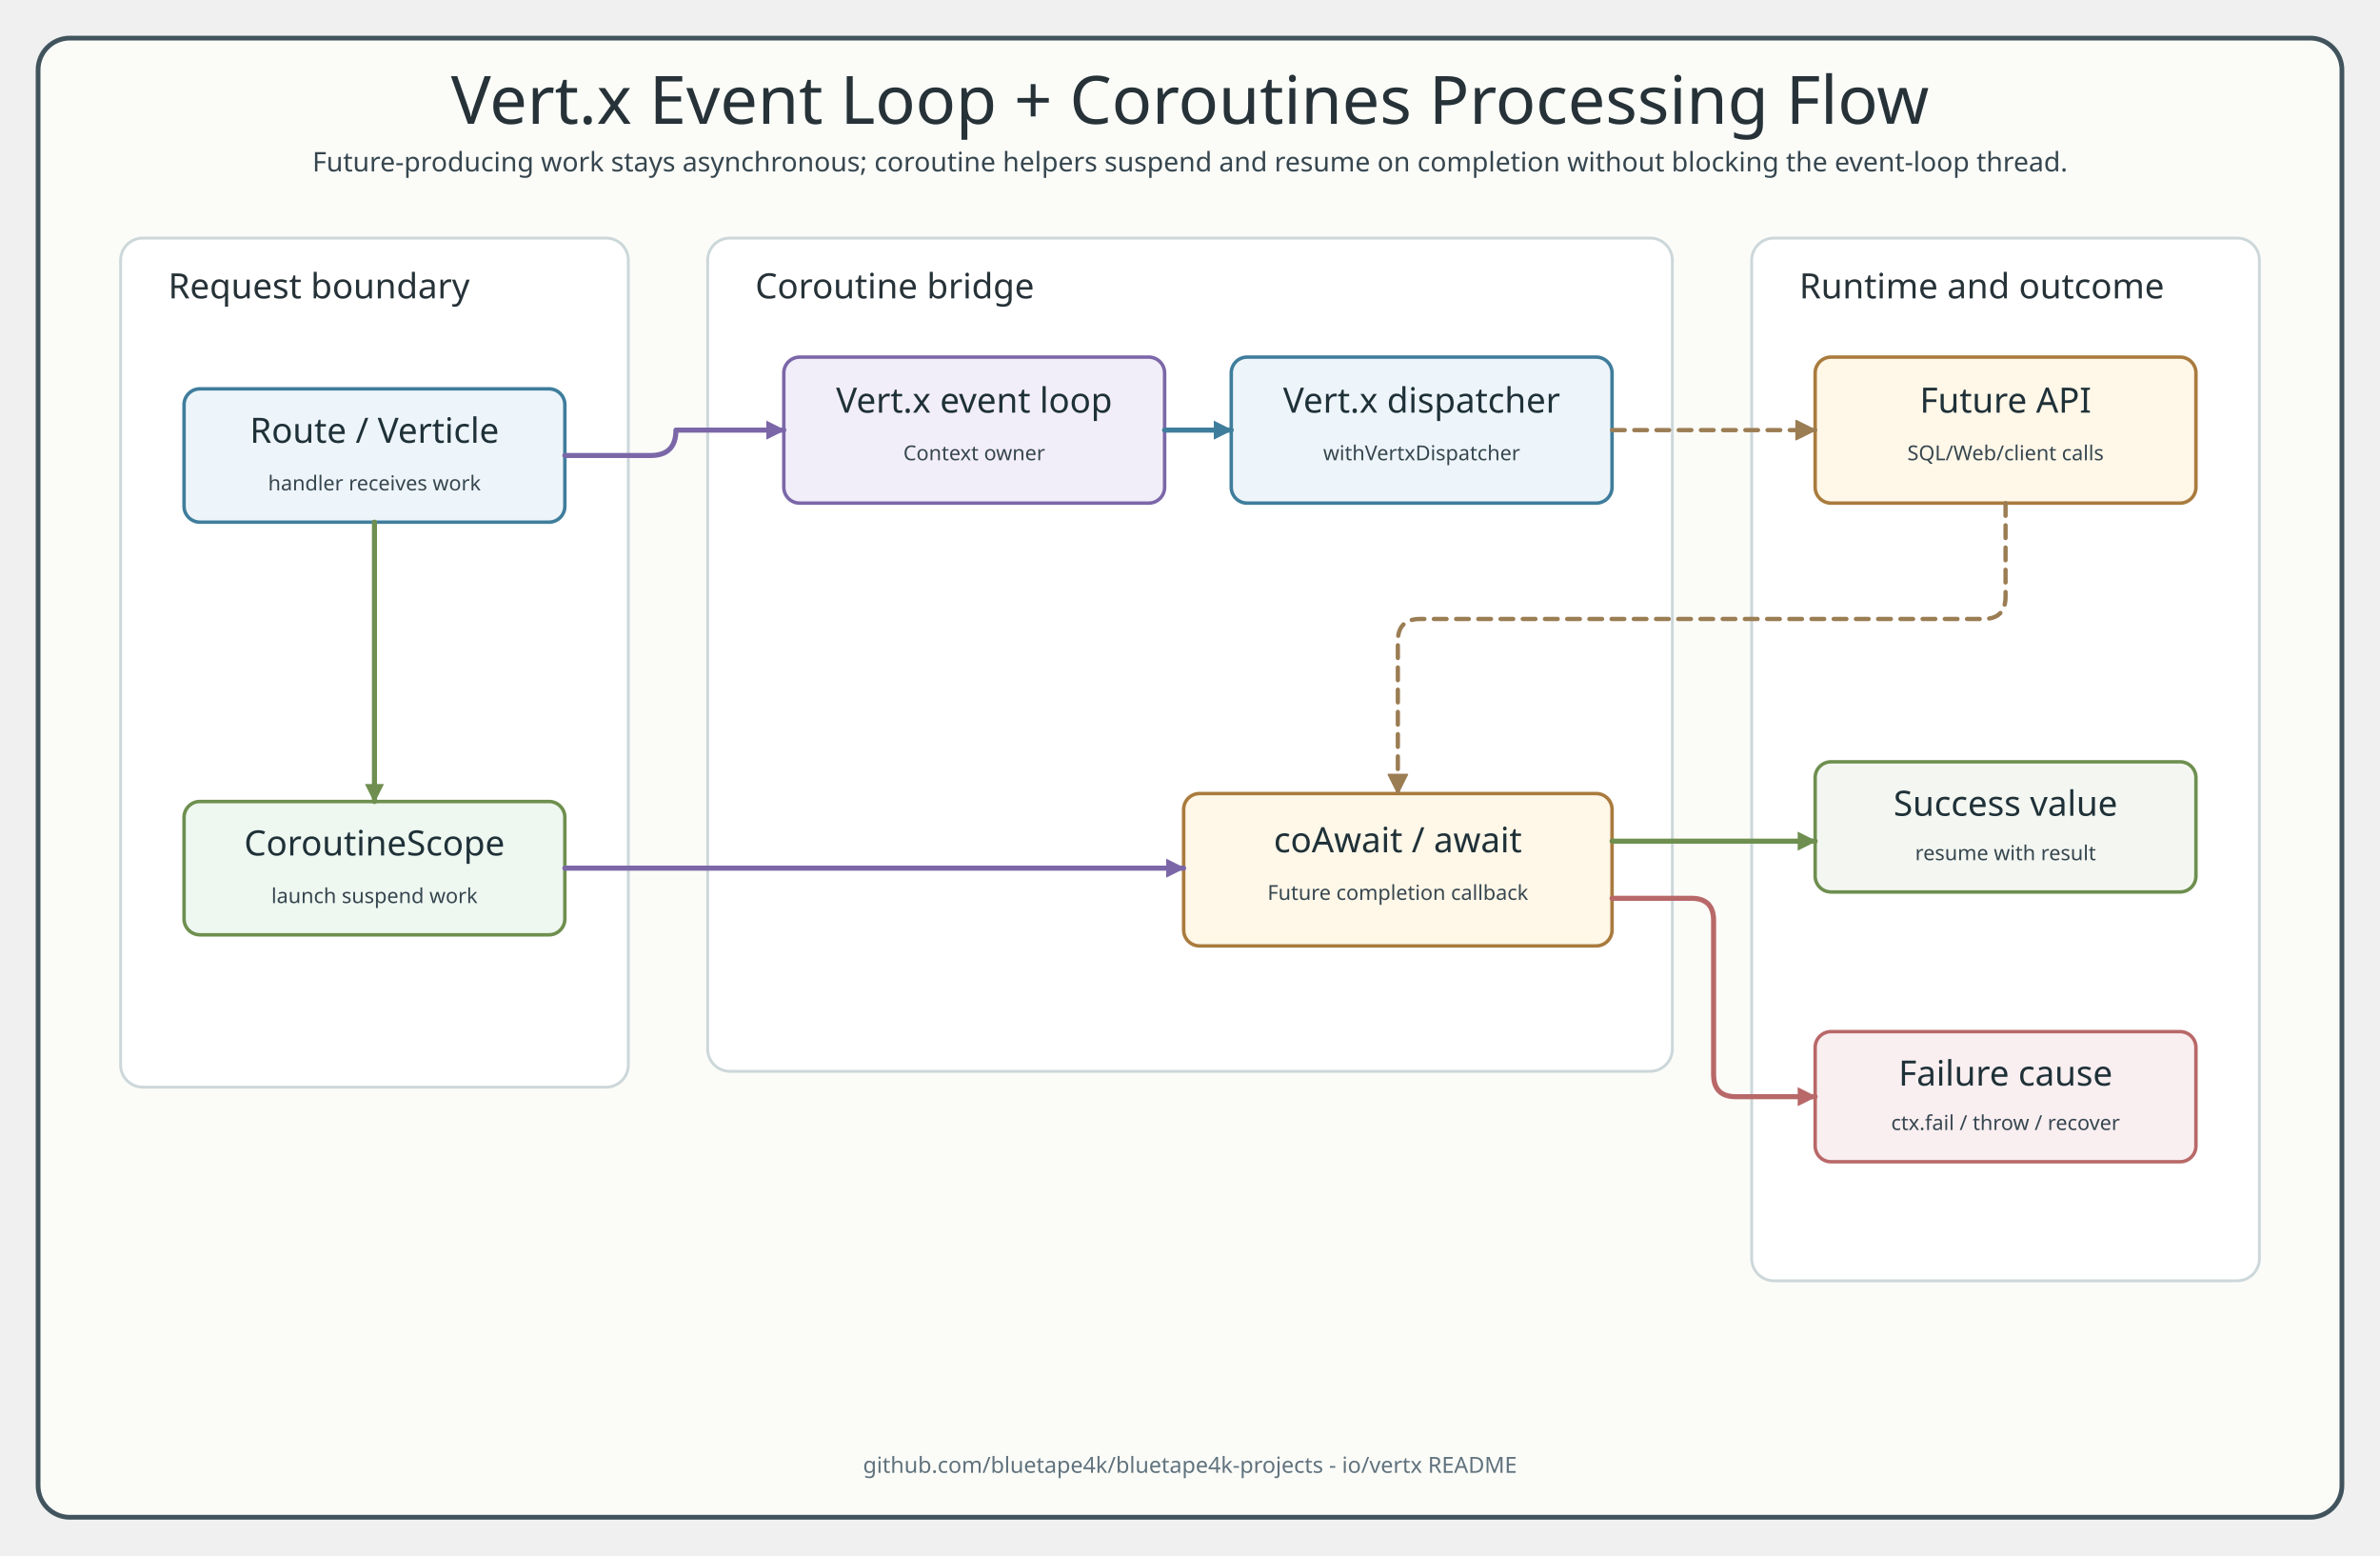
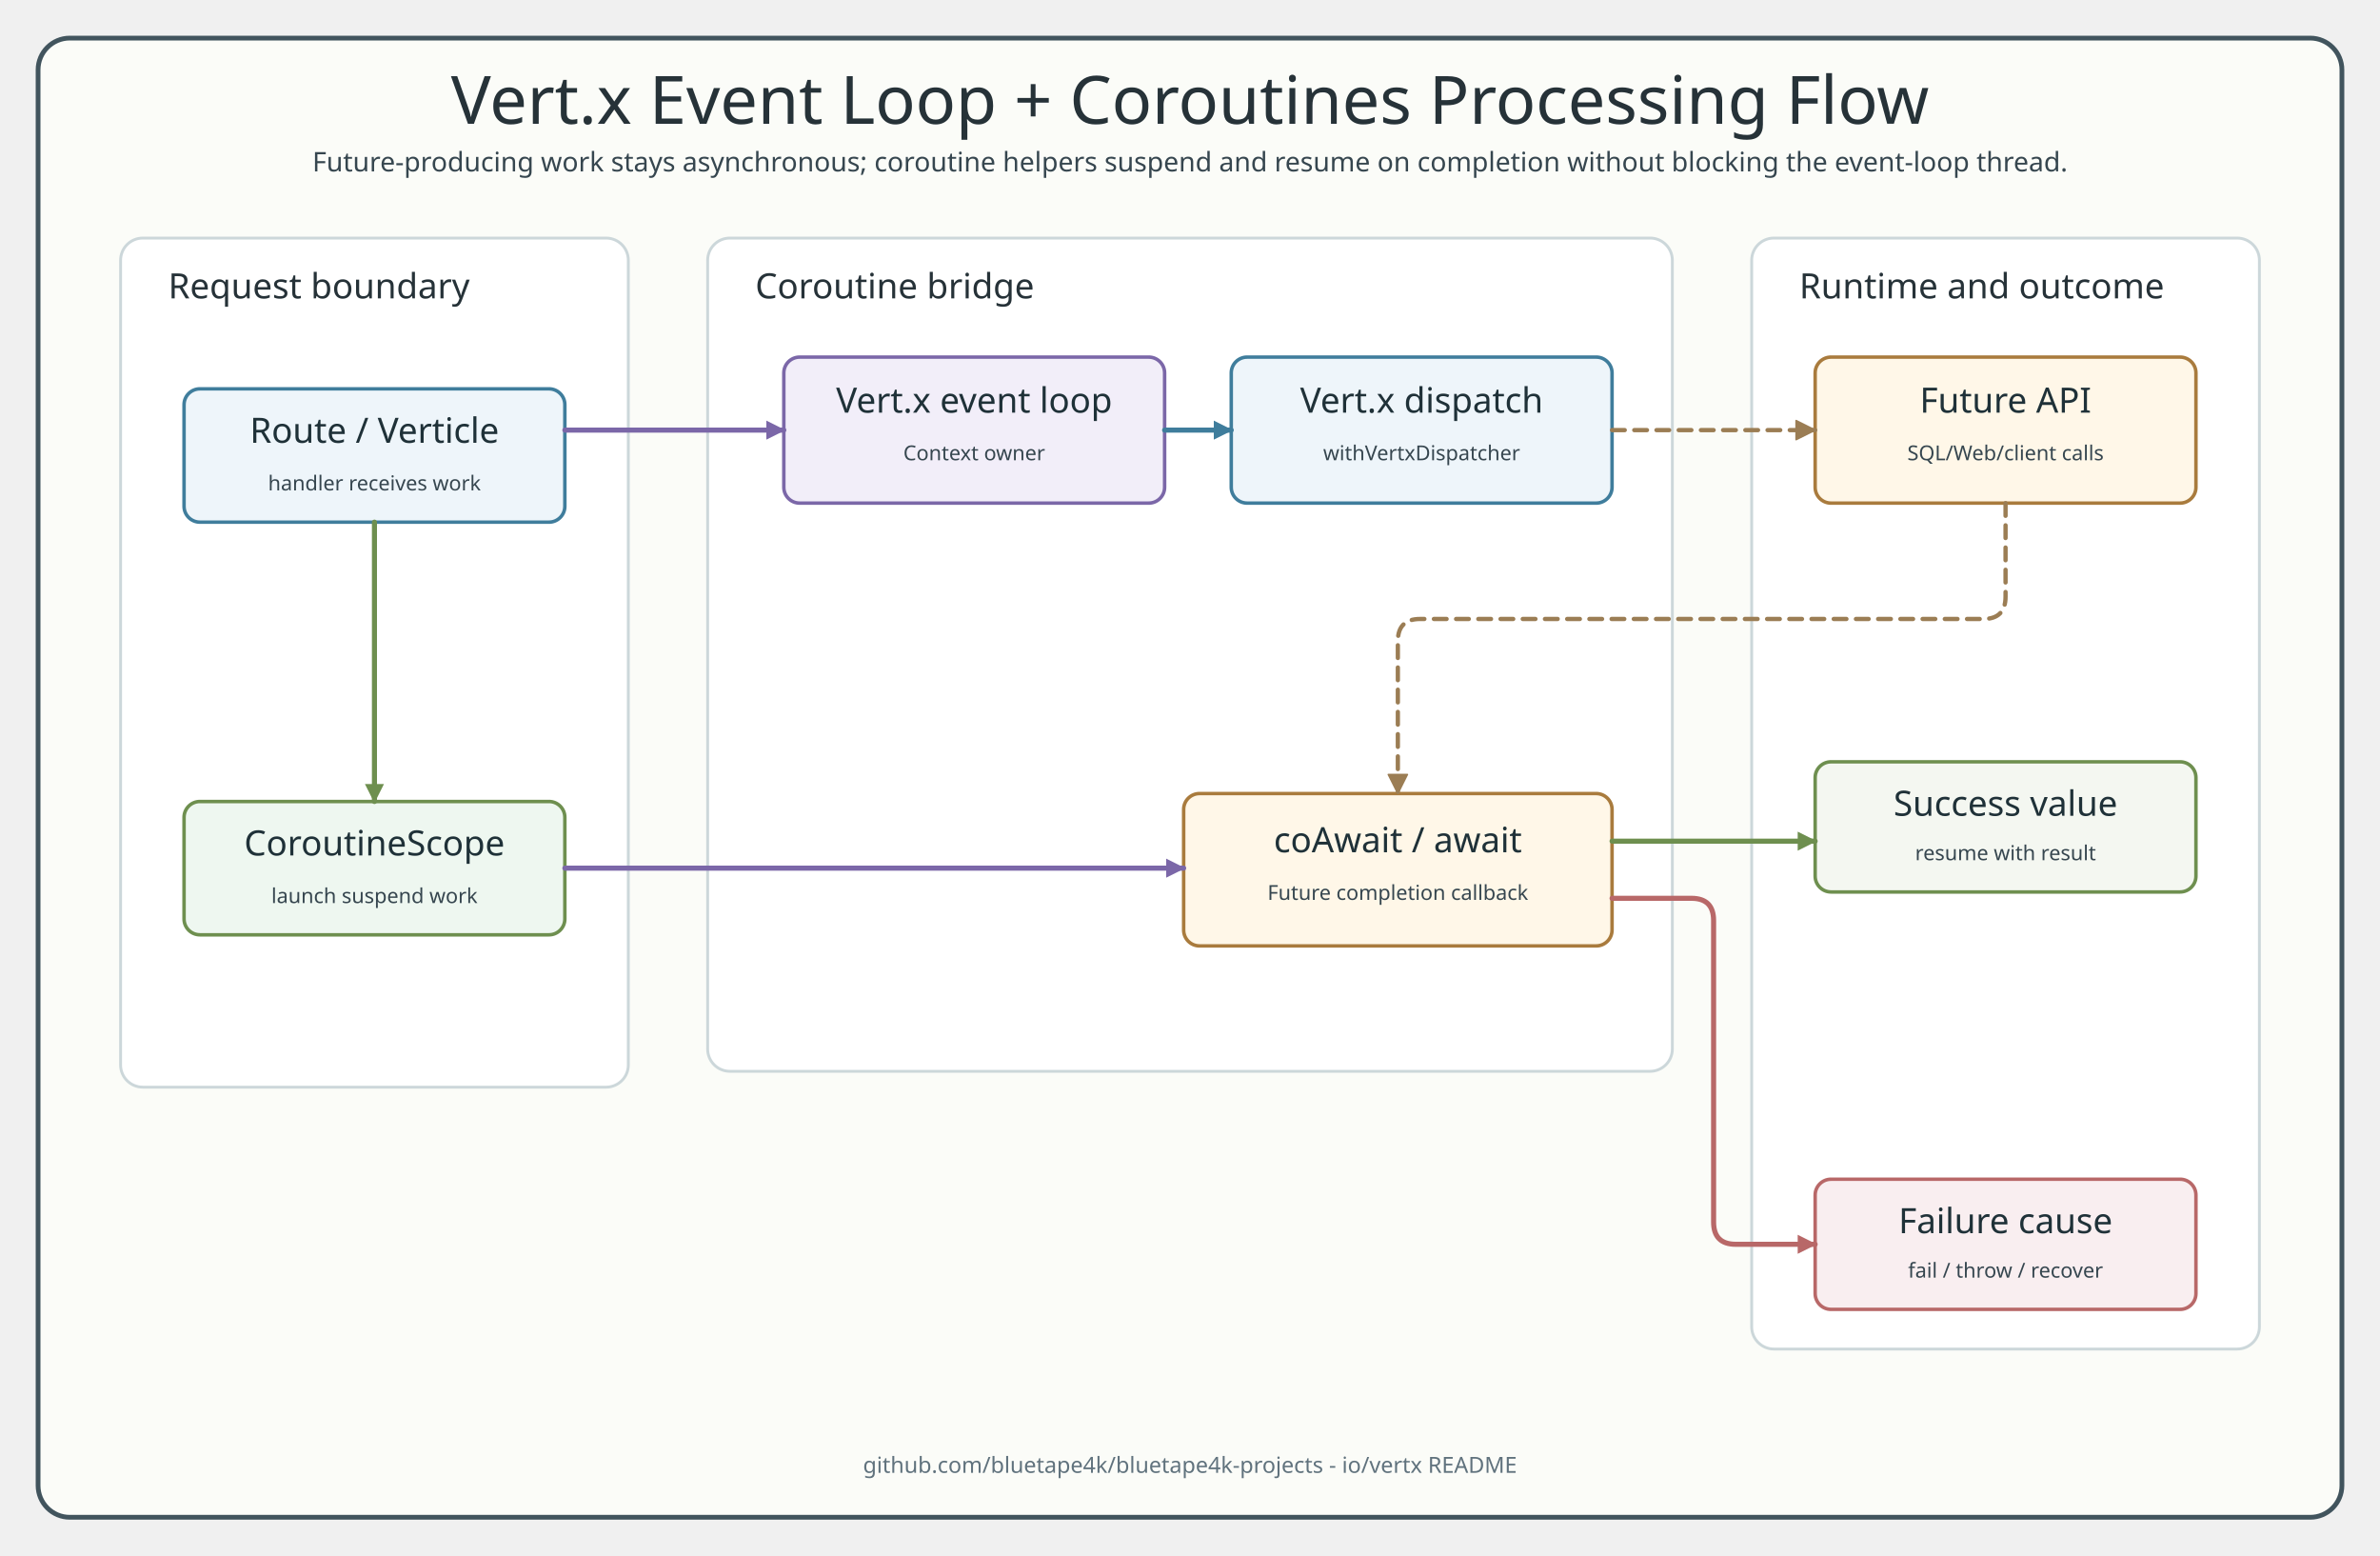
- <svg xmlns="http://www.w3.org/2000/svg" width="1500" height="980" viewBox="0 0 1500 980" role="img" aria-labelledby="title desc">
+ <svg xmlns="http://www.w3.org/2000/svg" width="1500" height="980" viewBox="0 0 1500 980" role="img" aria-labelledby="title desc" data-allow-grid="true" data-intent="A Vert.x request enters coroutine helpers, suspends while a Future completes, and resumes with a mapped result or failure without blocking the event loop." data-evidence="io/vertx/README.md,io/vertx/src/main/kotlin" data-source-read="io/vertx/README.md; io/vertx/src/main/kotlin">
  <defs>
    <style>
      .title { font-family: "Architects Daughter"; font-size: 42px; fill: #263238; }
      .subtitle, .detail, .label, .footer { font-family: "Comic Mono"; fill: #36464f; }
      .subtitle { font-size: 17px; }
      .frame { fill: #fbfcf8; stroke: #41545d; stroke-width: 3; }
      .lane { fill: #ffffff; stroke: #ccd7da; stroke-width: 1.8; }
      .laneTitle { font-family: "Architects Daughter"; font-size: 22px; fill: #263238; }
      .card { stroke-width: 2.2; }
      .cardTitle { font-family: "Architects Daughter"; font-size: 22px; fill: #1f3138; }
      .detail { font-size: 13px; }
      .flow { fill: none; stroke: #7b67a8; stroke-width: 3.2; stroke-linecap: round; stroke-linejoin: round; marker-end: url(#arrowFlow); }
      .async { fill: none; stroke: #3f7d9c; stroke-width: 3.2; stroke-linecap: round; stroke-linejoin: round; marker-end: url(#arrowAsync); }
      .success { fill: none; stroke: #6e8f4f; stroke-width: 3.2; stroke-linecap: round; stroke-linejoin: round; marker-end: url(#arrowSuccess); }
      .failure { fill: none; stroke: #b86868; stroke-width: 3.2; stroke-linecap: round; stroke-linejoin: round; marker-end: url(#arrowFailure); }
      .support { fill: none; stroke: #9b7d54; stroke-width: 2.7; stroke-dasharray: 8 6; stroke-linecap: round; stroke-linejoin: round; marker-end: url(#arrowSupport); }
      .pill { fill: #ffffff; stroke: #d7e0e4; stroke-width: 1.4; }
      .label { font-size: 13px; }
      .footer { font-size: 14px; fill: #60727d; }
    </style>
    <marker id="arrowFlow" markerWidth="12" markerHeight="12" refX="11" refY="6" orient="auto" markerUnits="userSpaceOnUse">
      <path d="M 0 0 L 12 6 L 0 12 Z" fill="#7b67a8" stroke-dasharray="none" style="stroke-dasharray:none" />
    </marker>
    <marker id="arrowAsync" markerWidth="12" markerHeight="12" refX="11" refY="6" orient="auto" markerUnits="userSpaceOnUse">
      <path d="M 0 0 L 12 6 L 0 12 Z" fill="#3f7d9c" stroke-dasharray="none" style="stroke-dasharray:none" />
    </marker>
    <marker id="arrowSuccess" markerWidth="12" markerHeight="12" refX="11" refY="6" orient="auto" markerUnits="userSpaceOnUse">
      <path d="M 0 0 L 12 6 L 0 12 Z" fill="#6e8f4f" stroke-dasharray="none" style="stroke-dasharray:none" />
    </marker>
    <marker id="arrowFailure" markerWidth="12" markerHeight="12" refX="11" refY="6" orient="auto" markerUnits="userSpaceOnUse">
      <path d="M 0 0 L 12 6 L 0 12 Z" fill="#b86868" stroke-dasharray="none" style="stroke-dasharray:none" />
    </marker>
    <marker id="arrowSupport" markerWidth="11" markerHeight="11" refX="10" refY="5.5" orient="auto" markerUnits="userSpaceOnUse">
      <path d="M 0 0 L 11 5.5 L 0 11 Z" fill="#9b7d54" stroke-dasharray="none" style="stroke-dasharray:none" />
    </marker>
  </defs>
  <rect x="24" y="24" width="1452" height="932" rx="20" class="frame" />
  <text x="750" y="78" text-anchor="middle" class="title">Vert.x Event Loop + Coroutines Processing Flow</text>
  <text x="750" y="108" text-anchor="middle" class="subtitle">Future-producing work stays asynchronous; coroutine helpers suspend and resume on completion without blocking the event-loop thread.</text>
  <rect x="76" y="150" width="320" height="535" rx="14" class="lane" fill="#DBEAFE" stroke="#93C5FD" fill-opacity="1" />
  <text x="106" y="188" class="laneTitle">Request boundary</text>
  <rect x="446" y="150" width="608" height="525" rx="14" class="lane" fill="#EDE9FE" stroke="#C4B5FD" fill-opacity="1" />
  <text x="476" y="188" class="laneTitle">Coroutine bridge</text>
-   <rect x="1104" y="150" width="320" height="657" rx="14" class="lane" fill="#DCFCE7" stroke="#86EFAC" fill-opacity="1" />
+   <rect x="1104" y="150" width="320" height="700" rx="14" class="lane" fill="#DCFCE7" stroke="#86EFAC" fill-opacity="1" />
  <text x="1134" y="188" class="laneTitle">Runtime and outcome</text>
  <g id="route">
    <rect x="116" y="245" width="240" height="84" rx="10" fill="#eef5fa" stroke="#3f7d9c" class="card" />
    <text x="236" y="279" text-anchor="middle" class="cardTitle">Route / Verticle</text>
    <text x="236" y="309" text-anchor="middle" class="detail">handler receives work</text>
  </g>
  <g id="scope">
    <rect x="116" y="505" width="240" height="84" rx="10" fill="#eef7f0" stroke="#6e8f4f" class="card" />
    <text x="236" y="539" text-anchor="middle" class="cardTitle">CoroutineScope</text>
    <text x="236" y="569" text-anchor="middle" class="detail">launch suspend work</text>
  </g>
  <g id="event-loop">
    <rect x="494" y="225" width="240" height="92" rx="10" fill="#f2eef9" stroke="#7b67a8" class="card" />
    <text x="614" y="260" text-anchor="middle" class="cardTitle">Vert.x event loop</text>
    <text x="614" y="290" text-anchor="middle" class="detail">Context owner</text>
  </g>
  <g id="dispatcher">
    <rect x="776" y="225" width="240" height="92" rx="10" fill="#eef5fa" stroke="#3f7d9c" class="card" />
-     <text x="896" y="260" text-anchor="middle" class="cardTitle">Vert.x dispatcher</text>
+     <text x="896" y="260" text-anchor="middle" class="cardTitle">Vert.x dispatch</text>
    <text x="896" y="290" text-anchor="middle" class="detail">withVertxDispatcher</text>
  </g>
  <g id="await">
    <rect x="746" y="500" width="270" height="96" rx="10" fill="#fff7e8" stroke="#a97b3d" class="card" />
    <text x="881" y="537" text-anchor="middle" class="cardTitle">coAwait / await</text>
    <text x="881" y="567" text-anchor="middle" class="detail">Future completion callback</text>
  </g>
  <g id="future-api">
    <rect x="1144" y="225" width="240" height="92" rx="10" fill="#fff7e8" stroke="#a97b3d" class="card" />
    <text x="1264" y="260" text-anchor="middle" class="cardTitle">Future API</text>
    <text x="1264" y="290" text-anchor="middle" class="detail">SQL/Web/client calls</text>
  </g>
  <g id="success">
    <rect x="1144" y="480" width="240" height="82" rx="10" fill="#f4f7f1" stroke="#6e8f4f" class="card" />
    <text x="1264" y="514" text-anchor="middle" class="cardTitle">Success value</text>
    <text x="1264" y="542" text-anchor="middle" class="detail">resume with result</text>
  </g>
  <g id="failure">
-     <rect x="1144" y="650" width="240" height="82" rx="10" fill="#f9eef0" stroke="#b86868" class="card" />
-     <text x="1264" y="684" text-anchor="middle" class="cardTitle">Failure cause</text>
-     <text x="1264" y="712" text-anchor="middle" class="detail">ctx.fail / throw / recover</text>
+     <rect x="1144" y="743" width="240" height="82" rx="10" fill="#f9eef0" stroke="#b86868" class="card" />
+     <text x="1264" y="777" text-anchor="middle" class="cardTitle">Failure cause</text>
+     <text x="1264" y="805" text-anchor="middle" class="detail">fail / throw / recover</text>
  </g>
-   <path class="flow" d="M 356 287 L 410 287 Q 426 287 426 271 L 494 271" />
+   <path class="flow" d="M 356 271 L 494 271" />
  <path class="async" d="M 734 271 L 776 271" />
  <path class="support" d="M 1016 271 L 1144 271" style="marker-end:none" />
  <polygon points="1132,277 1144,271 1132,265" fill="#9b7d54" stroke="#9b7d54" stroke-width="1" stroke-linejoin="round" stroke-dasharray="none" style="stroke-dasharray:none!important" data-direct-solid-head="true" />
  <path class="success" d="M 236 329 L 236 505" />
  <path class="flow" d="M 356 547 L 746 547" />
  <path class="support" d="M 1264 317 L 1264 376 Q 1264 390 1250 390 L 895 390 Q 881 390 881 404 L 881 500" style="marker-end:none" />
  <polygon points="875,488 881,500 887,488" fill="#9b7d54" stroke="#9b7d54" stroke-width="1" stroke-linejoin="round" stroke-dasharray="none" style="stroke-dasharray:none!important" data-direct-solid-head="true" />
  <path class="success" d="M 1016 530 L 1144 530" />
-   <path class="failure" d="M 1016 566 L 1066 566 Q 1080 566 1080 580 L 1080 677 Q 1080 691 1094 691 L 1144 691" />
+   <path class="failure" d="M 1016 566 L 1066 566 Q 1080 566 1080 580 L 1080 770 Q 1080 784 1094 784 L 1144 784" />
  <text x="750" y="928" text-anchor="middle" class="footer">github.com/bluetape4k/bluetape4k-projects - io/vertx README</text>
</svg>
